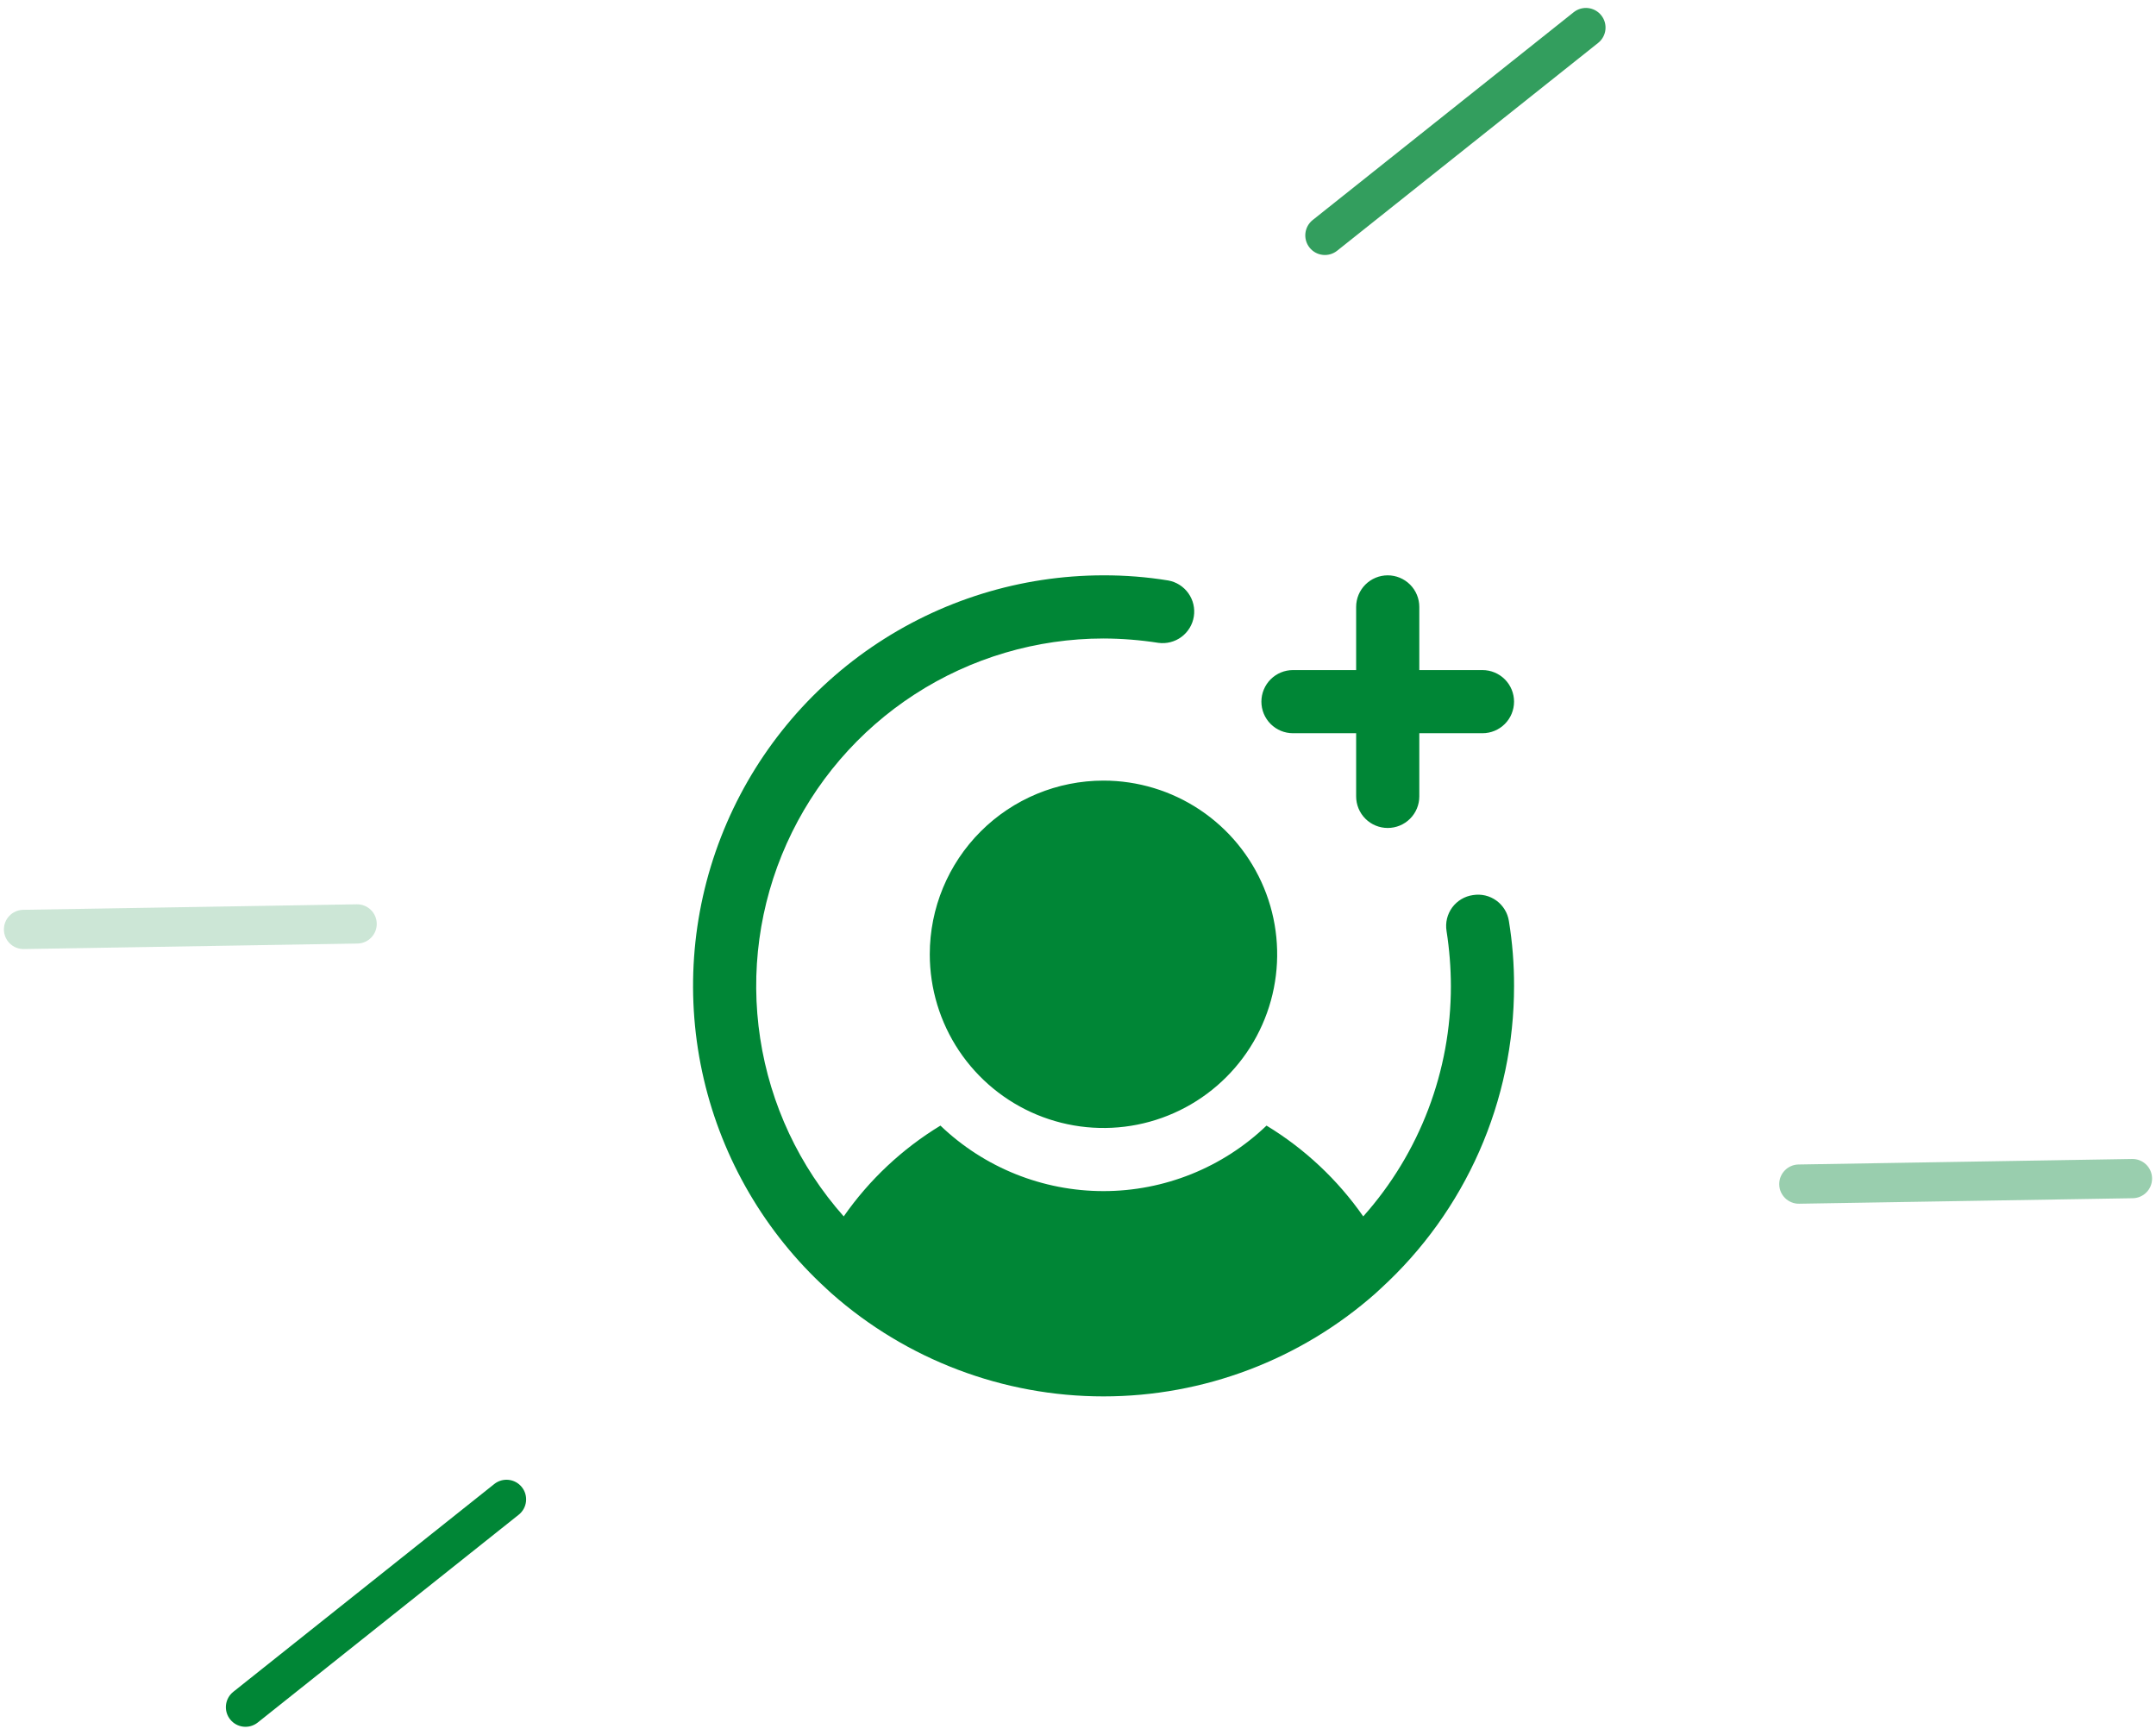
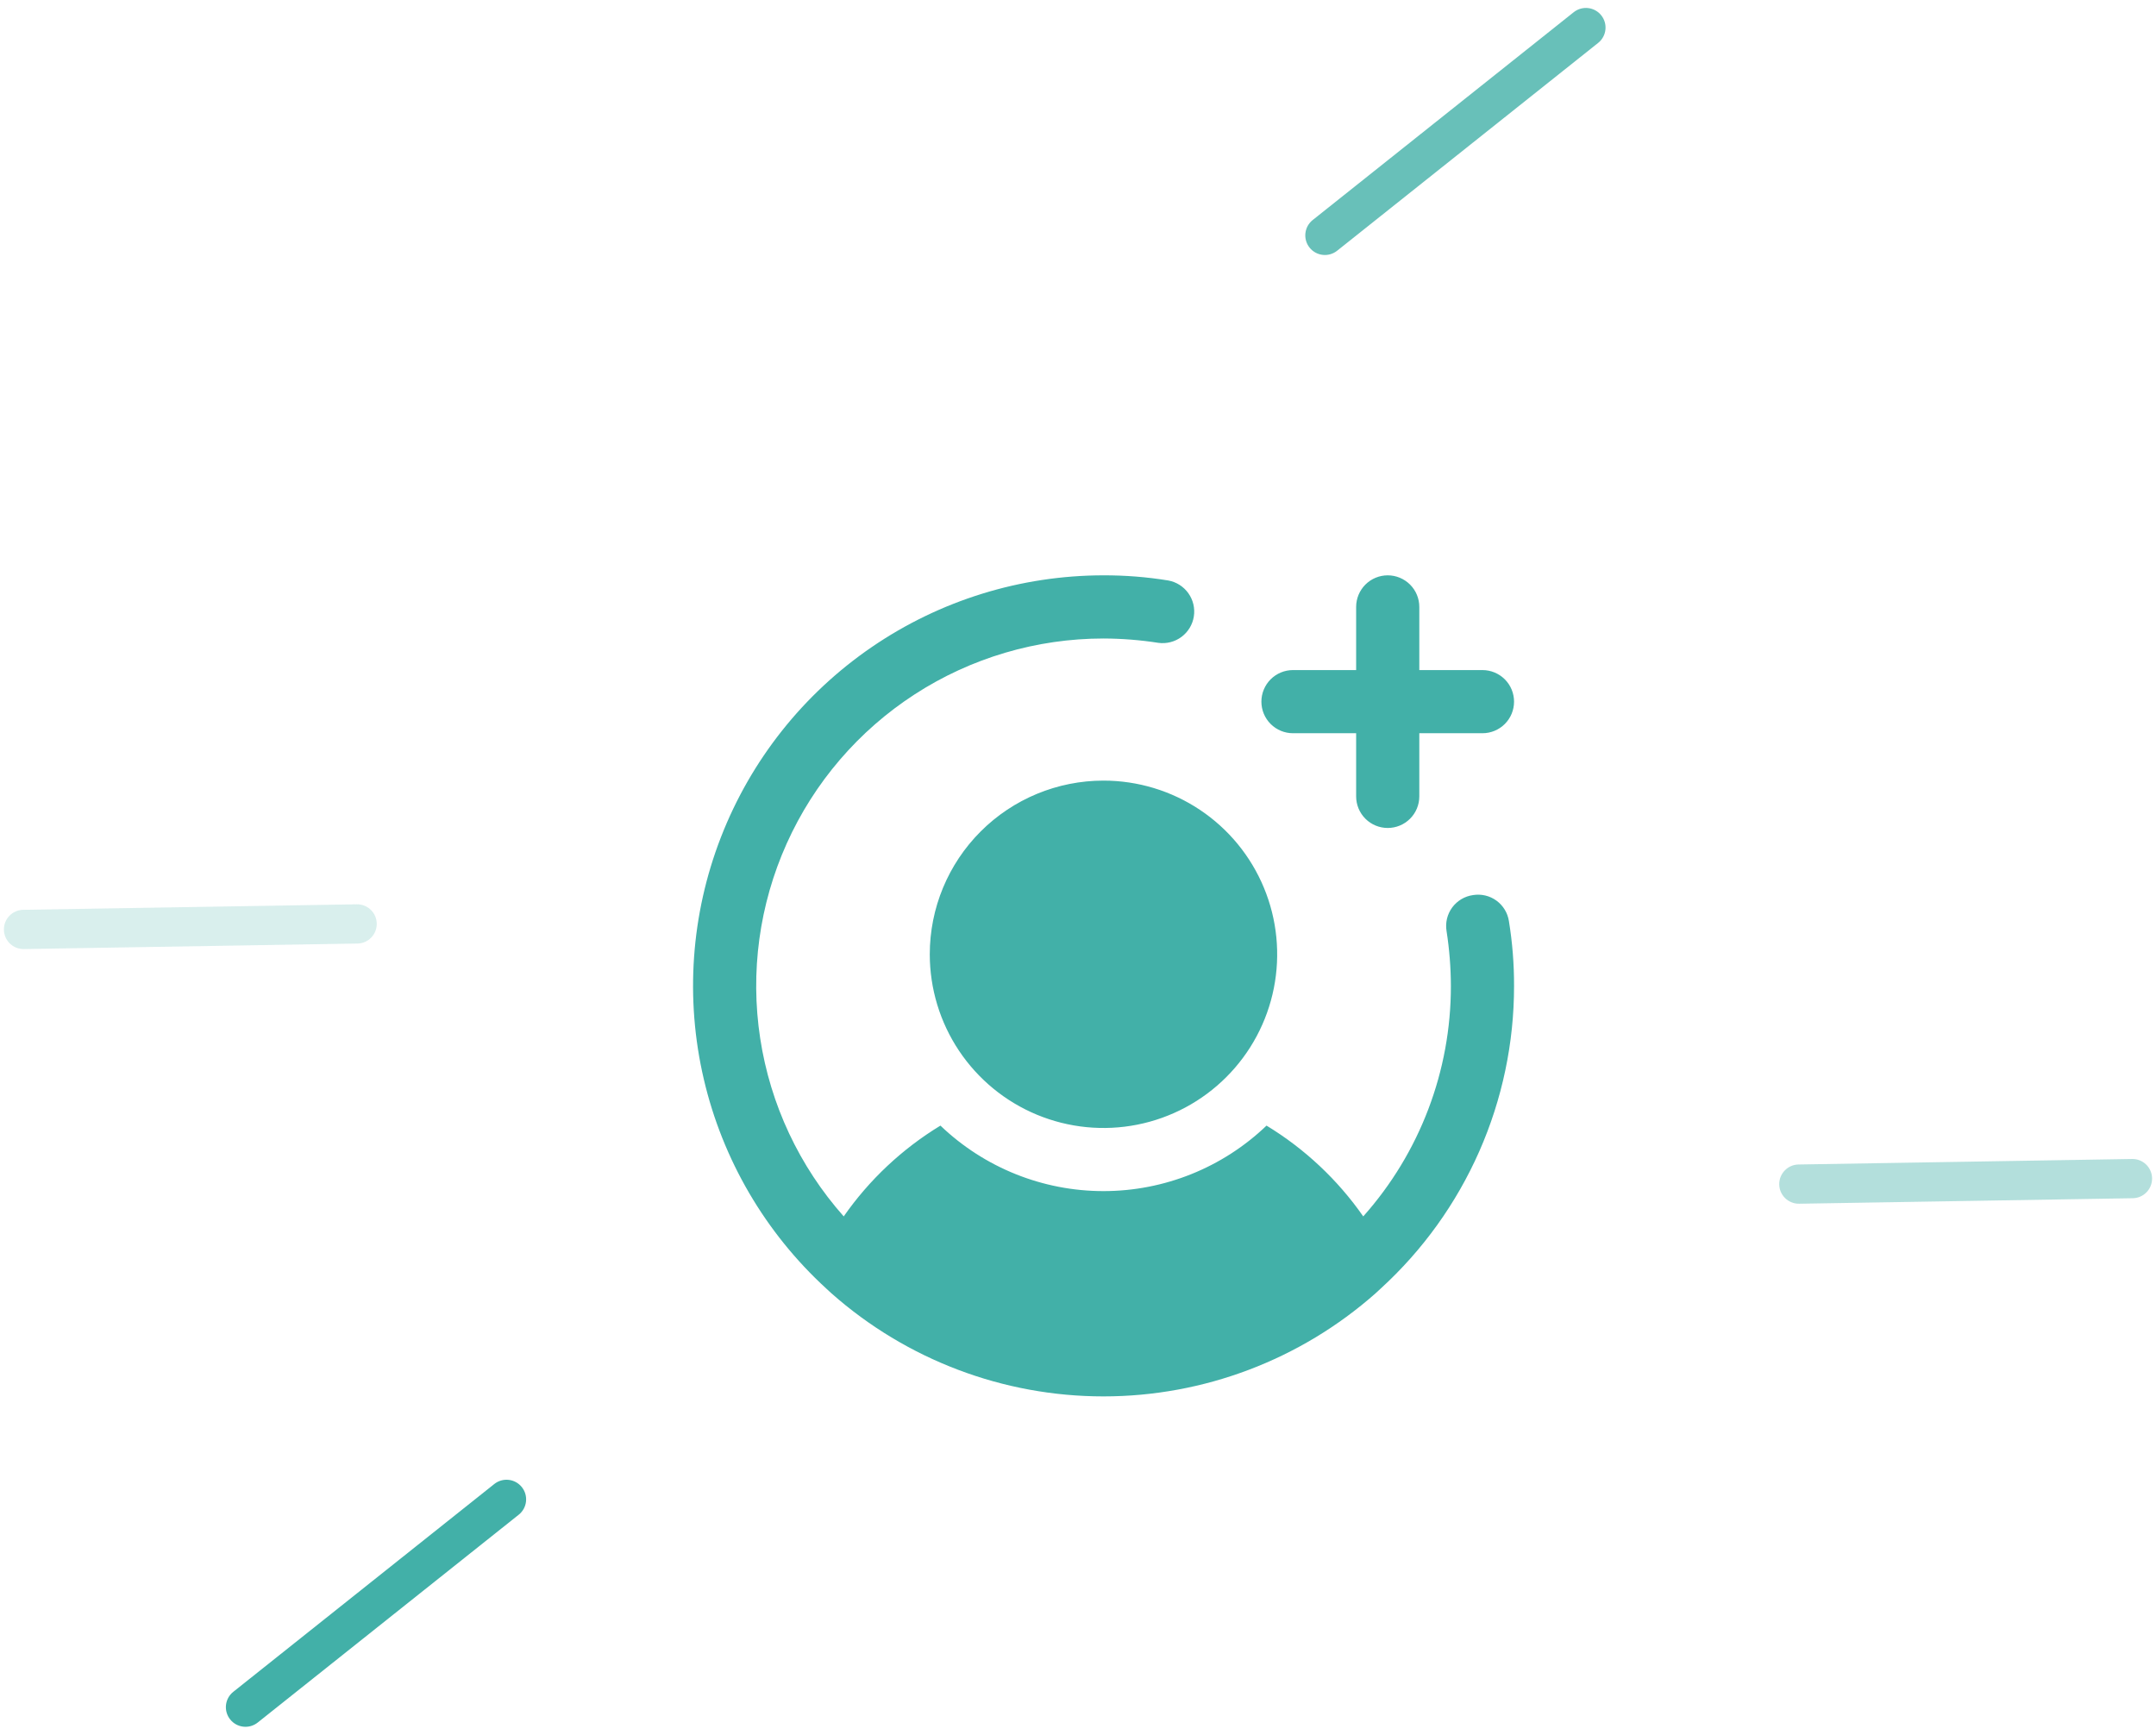
<svg xmlns="http://www.w3.org/2000/svg" width="128" height="103" viewBox="0 0 128 103" fill="none">
-   <path d="M65.513 46.348C67.553 46.348 69.546 46.953 71.242 48.086C72.938 49.219 74.26 50.83 75.04 52.714C75.821 54.598 76.025 56.672 75.627 58.672C75.23 60.673 74.247 62.51 72.805 63.952C71.363 65.395 69.525 66.377 67.525 66.775C65.525 67.173 63.451 66.968 61.567 66.188C59.682 65.407 58.072 64.085 56.938 62.39C55.805 60.694 55.2 58.7 55.2 56.66C55.2 53.925 56.287 51.302 58.221 49.368C60.155 47.434 62.778 46.348 65.513 46.348ZM76.763 43.535H80.513V47.285C80.513 47.783 80.711 48.26 81.062 48.611C81.414 48.963 81.891 49.16 82.388 49.16C82.885 49.16 83.362 48.963 83.714 48.611C84.066 48.26 84.263 47.783 84.263 47.285V43.535H88.013C88.51 43.535 88.987 43.338 89.339 42.986C89.691 42.635 89.888 42.158 89.888 41.66C89.888 41.163 89.691 40.686 89.339 40.334C88.987 39.983 88.51 39.785 88.013 39.785H84.263V36.035C84.263 35.538 84.066 35.061 83.714 34.709C83.362 34.358 82.885 34.16 82.388 34.16C81.891 34.16 81.414 34.358 81.062 34.709C80.711 35.061 80.513 35.538 80.513 36.035V39.785H76.763C76.266 39.785 75.789 39.983 75.437 40.334C75.086 40.686 74.888 41.163 74.888 41.66C74.888 42.158 75.086 42.635 75.437 42.986C75.789 43.338 76.266 43.535 76.763 43.535ZM87.451 53.145C87.206 53.179 86.971 53.262 86.759 53.388C86.547 53.514 86.363 53.682 86.216 53.88C86.07 54.079 85.965 54.305 85.907 54.545C85.85 54.785 85.84 55.034 85.88 55.278C86.048 56.355 86.135 57.444 86.138 58.535C86.145 63.582 84.293 68.455 80.935 72.223C79.417 70.046 77.461 68.21 75.193 66.832C72.588 69.328 69.12 70.721 65.513 70.721C61.906 70.721 58.438 69.328 55.833 66.832C53.565 68.21 51.609 70.046 50.091 72.223C47.454 69.25 45.732 65.579 45.132 61.651C44.531 57.723 45.078 53.705 46.708 50.08C48.337 46.456 50.978 43.379 54.314 41.22C57.65 39.061 61.539 37.912 65.513 37.91C66.604 37.914 67.693 38 68.771 38.168C69.257 38.235 69.75 38.108 70.143 37.816C70.537 37.523 70.801 37.088 70.877 36.603C70.954 36.119 70.838 35.624 70.553 35.224C70.269 34.824 69.84 34.552 69.357 34.465C68.086 34.258 66.8 34.156 65.513 34.16C60.602 34.162 55.805 35.647 51.752 38.422C47.7 41.196 44.579 45.13 42.801 49.709C41.022 54.287 40.668 59.295 41.785 64.078C42.902 68.861 45.438 73.195 49.06 76.512L49.365 76.793C53.821 80.734 59.564 82.91 65.513 82.91C71.462 82.91 77.205 80.734 81.662 76.793L81.966 76.512C84.465 74.232 86.46 71.455 87.824 68.36C89.188 65.264 89.891 61.918 89.888 58.535C89.892 57.248 89.79 55.962 89.583 54.691C89.546 54.449 89.462 54.217 89.334 54.008C89.206 53.798 89.038 53.616 88.84 53.472C88.642 53.329 88.417 53.225 88.178 53.169C87.94 53.113 87.692 53.105 87.451 53.145Z" fill="#008636" />
-   <rect x="77.022" y="13.79" width="22.138" height="2.33" rx="1.165" transform="rotate(-38.5285 77.0215 13.79)" fill="#008636" fill-opacity="0.8" />
-   <rect x="12.938" y="101.177" width="22.138" height="2.33" rx="1.165" transform="rotate(-38.5285 12.9375 101.177)" fill="#008636" />
-   <rect x="105.613" y="69.16" width="22.138" height="2.33" rx="1.165" transform="rotate(-0.946235 105.613 69.1602)" fill="#008636" fill-opacity="0.4" />
-   <rect x="0.213" y="54.039" width="22.138" height="2.33" rx="1.165" transform="rotate(-0.946235 0.212891 54.0391)" fill="#008636" fill-opacity="0.2" />
+   <path d="M65.513 46.348C67.553 46.348 69.546 46.953 71.242 48.086C72.938 49.219 74.26 50.83 75.04 52.714C75.821 54.598 76.025 56.672 75.627 58.672C75.23 60.673 74.247 62.51 72.805 63.952C71.363 65.395 69.525 66.377 67.525 66.775C65.525 67.173 63.451 66.968 61.567 66.188C59.682 65.407 58.072 64.085 56.938 62.39C55.805 60.694 55.2 58.7 55.2 56.66C55.2 53.925 56.287 51.302 58.221 49.368C60.155 47.434 62.778 46.348 65.513 46.348ZM76.763 43.535H80.513V47.285C80.513 47.783 80.711 48.26 81.062 48.611C81.414 48.963 81.891 49.16 82.388 49.16C82.885 49.16 83.362 48.963 83.714 48.611C84.066 48.26 84.263 47.783 84.263 47.285V43.535H88.013C88.51 43.535 88.987 43.338 89.339 42.986C89.691 42.635 89.888 42.158 89.888 41.66C89.888 41.163 89.691 40.686 89.339 40.334C88.987 39.983 88.51 39.785 88.013 39.785H84.263V36.035C84.263 35.538 84.066 35.061 83.714 34.709C83.362 34.358 82.885 34.16 82.388 34.16C81.891 34.16 81.414 34.358 81.062 34.709C80.711 35.061 80.513 35.538 80.513 36.035V39.785H76.763C76.266 39.785 75.789 39.983 75.437 40.334C75.086 40.686 74.888 41.163 74.888 41.66C74.888 42.158 75.086 42.635 75.437 42.986C75.789 43.338 76.266 43.535 76.763 43.535ZM87.451 53.145C87.206 53.179 86.971 53.262 86.759 53.388C86.547 53.514 86.363 53.682 86.216 53.88C86.07 54.079 85.965 54.305 85.907 54.545C85.85 54.785 85.84 55.034 85.88 55.278C86.048 56.355 86.135 57.444 86.138 58.535C86.145 63.582 84.293 68.455 80.935 72.223C79.417 70.046 77.461 68.21 75.193 66.832C72.588 69.328 69.12 70.721 65.513 70.721C61.906 70.721 58.438 69.328 55.833 66.832C53.565 68.21 51.609 70.046 50.091 72.223C47.454 69.25 45.732 65.579 45.132 61.651C44.531 57.723 45.078 53.705 46.708 50.08C48.337 46.456 50.978 43.379 54.314 41.22C57.65 39.061 61.539 37.912 65.513 37.91C66.604 37.914 67.693 38 68.771 38.168C69.257 38.235 69.75 38.108 70.143 37.816C70.537 37.523 70.801 37.088 70.877 36.603C70.954 36.119 70.838 35.624 70.553 35.224C70.269 34.824 69.84 34.552 69.357 34.465C68.086 34.258 66.8 34.156 65.513 34.16C60.602 34.162 55.805 35.647 51.752 38.422C47.7 41.196 44.579 45.13 42.801 49.709C41.022 54.287 40.668 59.295 41.785 64.078C42.902 68.861 45.438 73.195 49.06 76.512L49.365 76.793C53.821 80.734 59.564 82.91 65.513 82.91C71.462 82.91 77.205 80.734 81.662 76.793L81.966 76.512C84.465 74.232 86.46 71.455 87.824 68.36C89.188 65.264 89.891 61.918 89.888 58.535C89.892 57.248 89.79 55.962 89.583 54.691C89.546 54.449 89.462 54.217 89.334 54.008C89.206 53.798 89.038 53.616 88.84 53.472C88.642 53.329 88.417 53.225 88.178 53.169C87.94 53.113 87.692 53.105 87.451 53.145Z" fill="#42B0A8" />
+   <rect x="77.022" y="13.79" width="22.138" height="2.33" rx="1.165" transform="rotate(-38.5285 77.0215 13.79)" fill="#42B0A8" fill-opacity="0.8" />
+   <rect x="12.938" y="101.177" width="22.138" height="2.33" rx="1.165" transform="rotate(-38.5285 12.9375 101.177)" fill="#42B0A8" />
+   <rect x="105.613" y="69.16" width="22.138" height="2.33" rx="1.165" transform="rotate(-0.946235 105.613 69.1602)" fill="#42B0A8" fill-opacity="0.4" />
+   <rect x="0.213" y="54.039" width="22.138" height="2.33" rx="1.165" transform="rotate(-0.946235 0.212891 54.0391)" fill="#42B0A8" fill-opacity="0.2" />
</svg>
